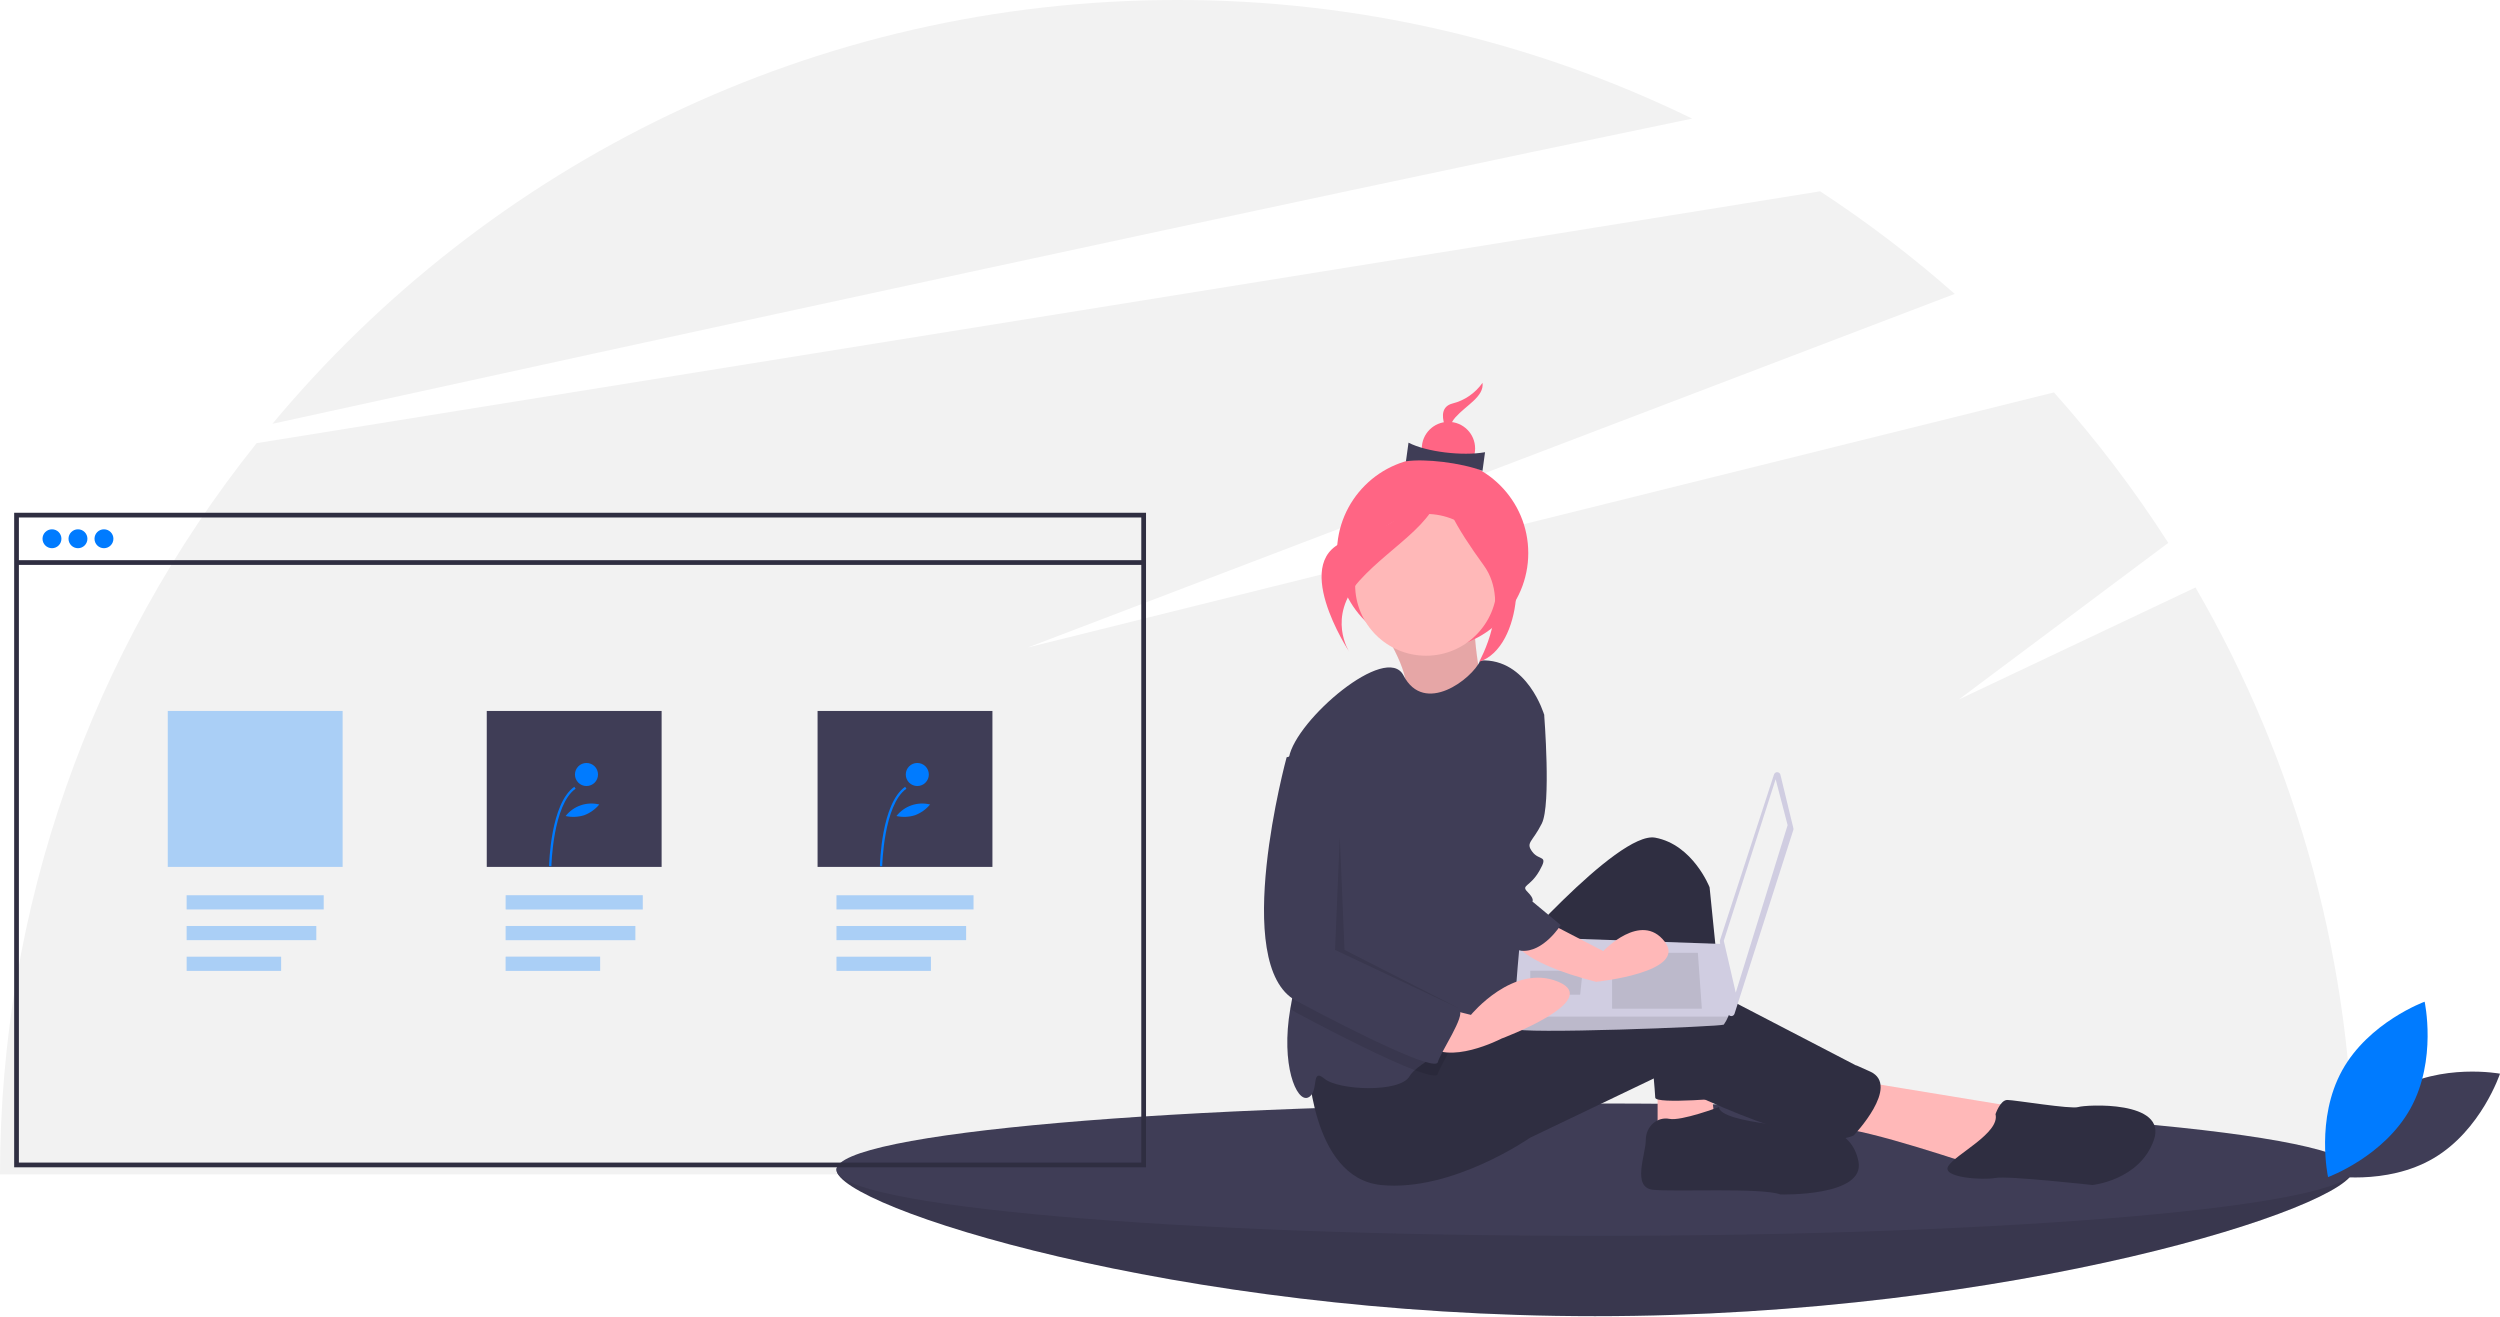
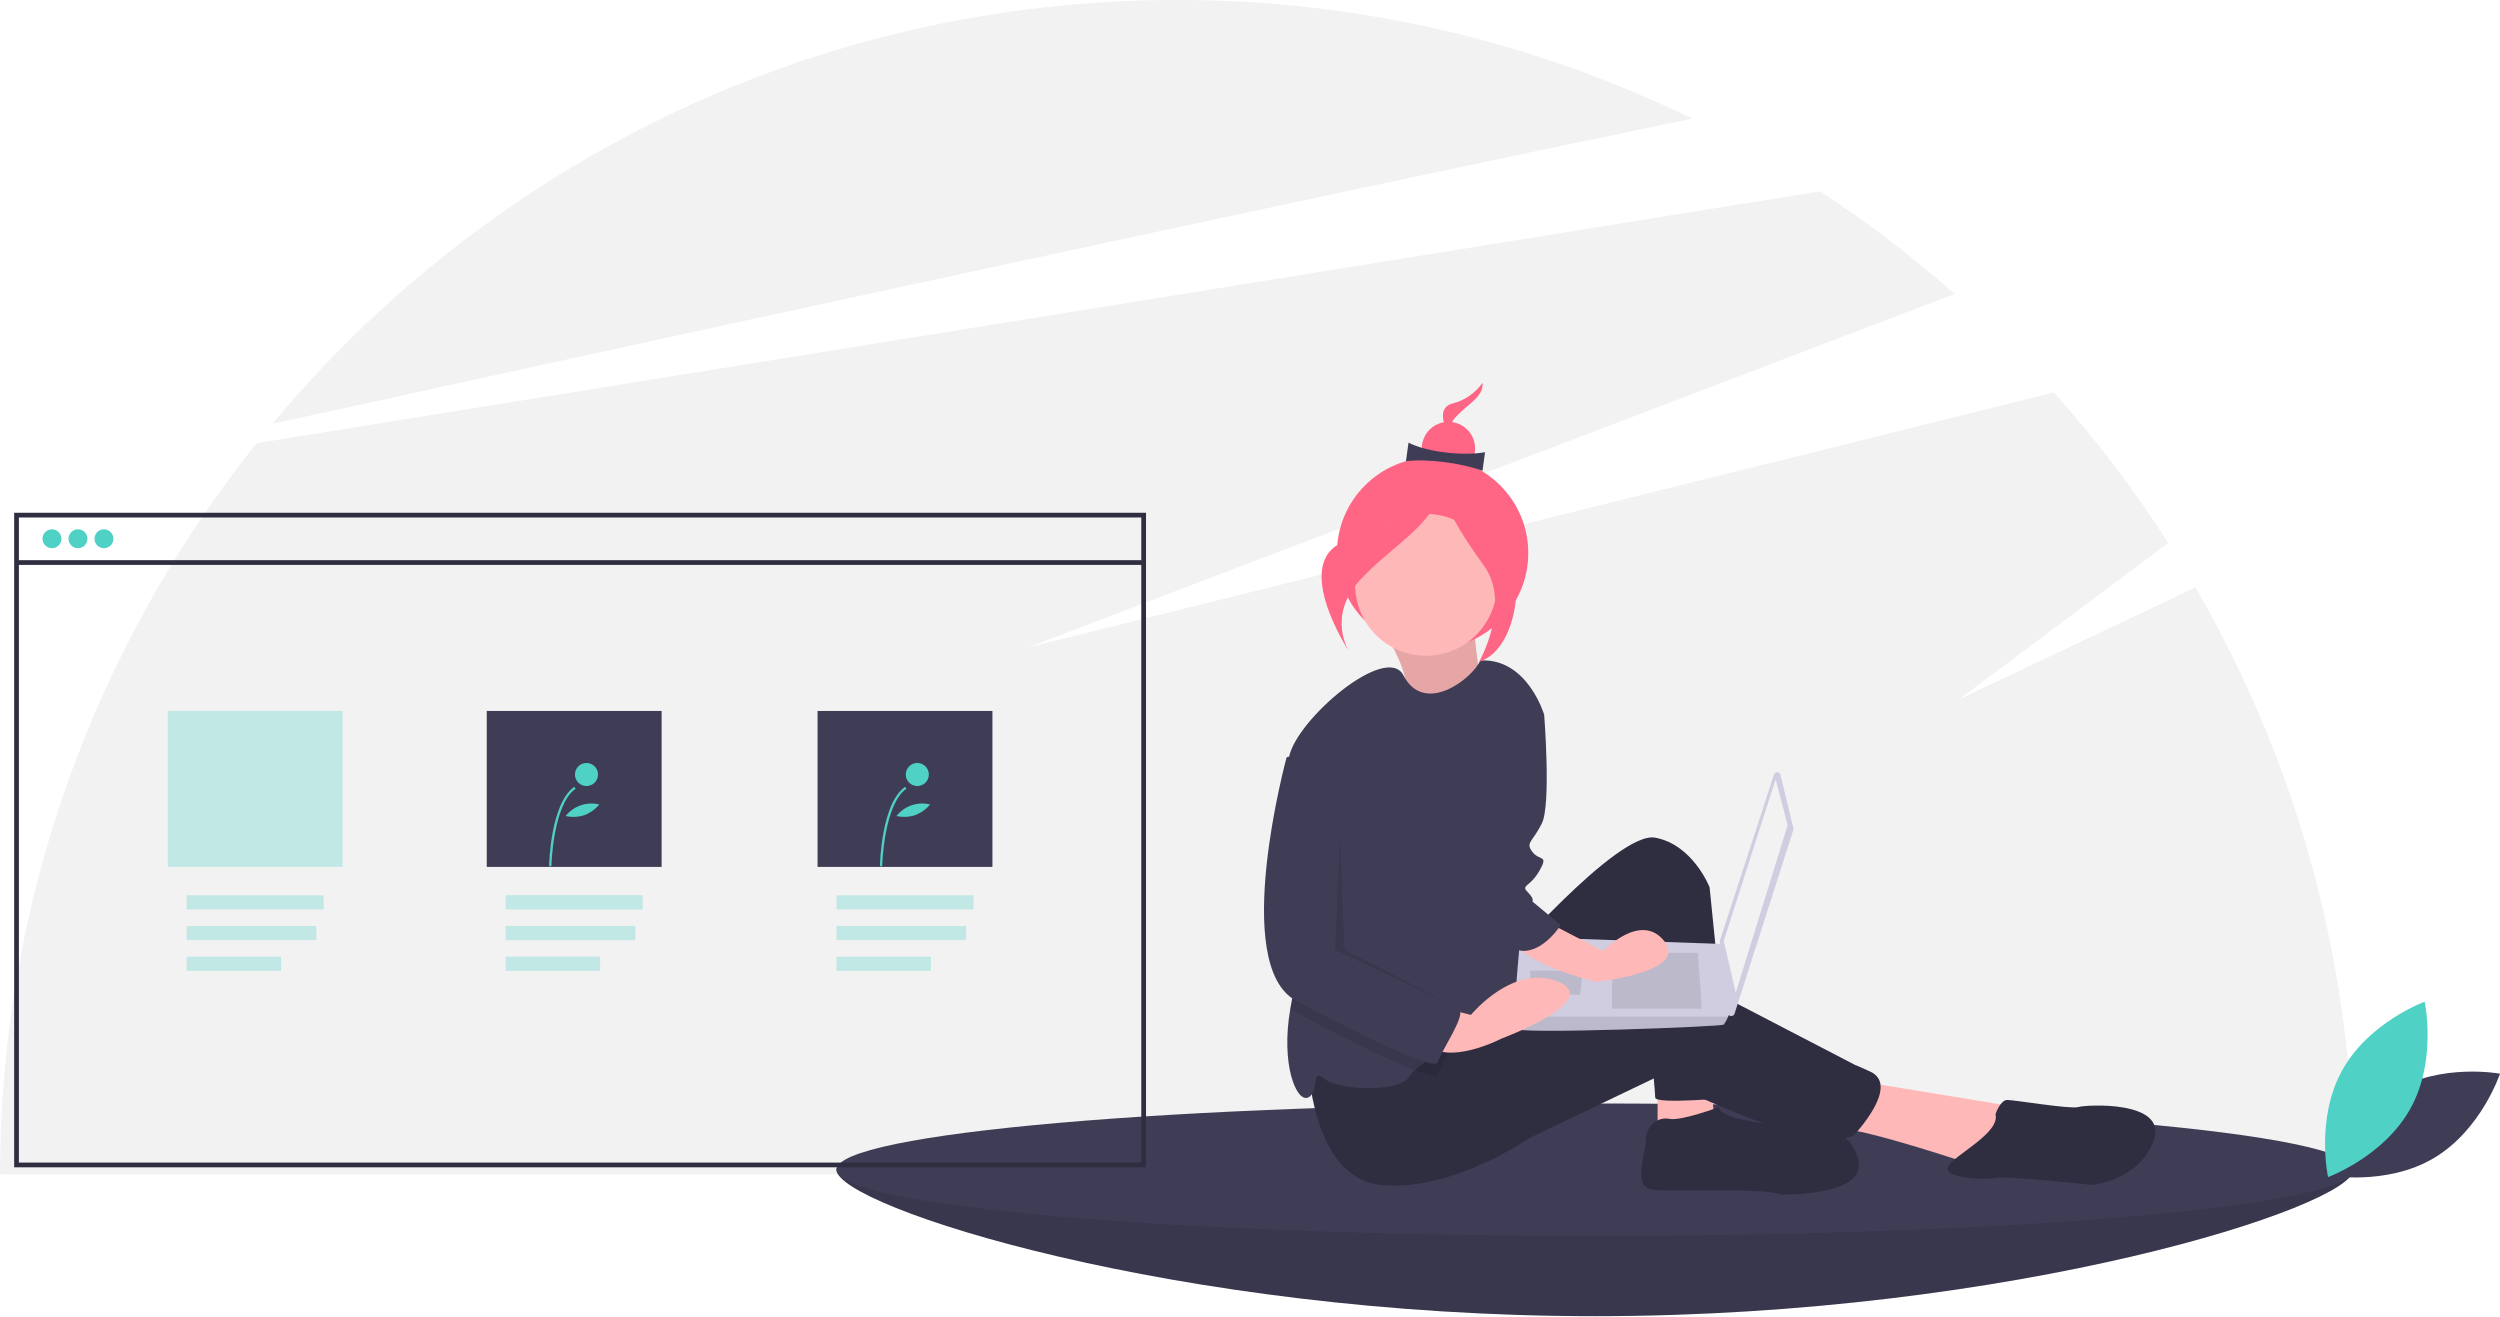
<svg xmlns="http://www.w3.org/2000/svg" id="e8c09660-db65-4061-a2dc-920e909a0453" data-name="Layer 1" width="1057.994" height="557" viewBox="0 0 1057.994 557">
  <path d="M1000.122,420.112,899.997,467.5l88.615-66.262a500.056,500.056,0,0,0-48.384-63.668L505.997,445.5,898.23,295.876a499.981,499.981,0,0,0-56.958-43.414L179.606,359.039A495.88,495.88,0,0,0,71.003,668.5h995.987A495.613,495.613,0,0,0,1000.122,420.112Z" transform="translate(-71.00317 -171.5)" fill="#f2f2f2" />
  <path d="M787.12,221.695A495.972,495.972,0,0,0,568.997,171.5c-153.83,0-291.361,69.753-382.71,179.349C342.713,316.574,615.064,257.243,787.12,221.695Z" transform="translate(-71.00317 -171.5)" fill="#f2f2f2" />
  <path d="M1066.997,666.5c0,15.464-143.717,62-321,62s-321-46.536-321-62,143.717,6,321,6S1066.997,651.036,1066.997,666.5Z" transform="translate(-71.00317 -171.5)" fill="#3f3d56" />
  <path d="M1066.997,666.5c0,15.464-143.717,62-321,62s-321-46.536-321-62,143.717,6,321,6S1066.997,651.036,1066.997,666.5Z" transform="translate(-71.00317 -171.5)" opacity="0.1" />
  <ellipse cx="674.994" cy="495" rx="321" ry="28" fill="#3f3d56" />
  <path d="M656.644,438.626s12.911,20.477,8.3,26.021,34.593,5.683,34.593,5.683-5.889-29.788-4.156-36.643Z" transform="translate(-71.00317 -171.5)" fill="#ffb8b8" />
  <path d="M656.644,438.626s12.911,20.477,8.3,26.021,34.593,5.683,34.593,5.683-5.889-29.788-4.156-36.643Z" transform="translate(-71.00317 -171.5)" opacity="0.1" />
  <circle cx="606.274" cy="234.063" r="40.484" fill="#ff6584" />
  <polygon points="701.494 453.5 701.494 477.5 725.494 472.5 723.494 455.5 701.494 453.5" fill="#ffb8b8" />
  <path d="M857.497,629l67,11-17,25s-47-16-59-16S857.497,629,857.497,629Z" transform="translate(-71.00317 -171.5)" fill="#ffb8b8" />
  <path d="M705.497,581s50-58,66-55,23,21,23,21l9,89s-32,3-32,0-6-67-6-67-47,104-72,35Z" transform="translate(-71.00317 -171.5)" fill="#2f2e41" />
  <path d="M624.497,620s1,50,31,53,63-20,63-20l54-25.87s64,33.87,83,24.87c0,0,20-21,7-27s-1,0-1,0l-77-40s-15-4-41,7-61,16-61,16Z" transform="translate(-71.00317 -171.5)" fill="#2f2e41" />
  <circle cx="603.494" cy="247.5" r="30" fill="#ffb8b8" />
  <path d="M717.497,503l-2,42s1,55-8,59c-4.55,2.02-13.69,6.08-22.14,10.52-6.34,3.32-12.29,6.84-15.61,9.87a11.194,11.194,0,0,0-2.25,2.61c-4,7-30,6-36,1s-2,6-7,8c-4.84,1.94-11.55-13.92-7.44-37.6.13-.79.28-1.59.44-2.4,4.59-22.95-2.62-77.92-1.51-99.16a37.369,37.369,0,0,1,.51-4.84c3-16,41.28-48.56,48.44-34.69,8.82,17.12,29.08,1.48,32.56-6.31,20-1,27,23,27,23Z" transform="translate(-71.00317 -171.5)" fill="#3f3d56" />
  <path d="M798.497,640s-16,6-21,5-10,3-10,9-6,20,3,21,46-1,54,2c0,0,36,1,33-14s-18-14-18-14S798.497,647,798.497,640Z" transform="translate(-71.00317 -171.5)" fill="#2f2e41" />
  <path d="M915.497,643s2-6,5-6,27,4,30,3,38-3,32,14-26,19-26,19-36-4-41-3-23,0-20-5S917.497,651,915.497,643Z" transform="translate(-71.00317 -171.5)" fill="#2f2e41" />
  <path d="M824.471,499.363l5.486,22.63a1.414,1.414,0,0,1-.027.764l-24.886,77.77a1.413,1.413,0,0,1-2.751-.271l-3.443-30.296a1.414,1.414,0,0,1,.061-.598l22.843-70.104A1.413,1.413,0,0,1,824.471,499.363Z" transform="translate(-71.00317 -171.5)" fill="#d0cde1" />
  <polygon points="751.45 329.775 756.515 349.191 734.565 420.104 729.5 398.155 751.45 329.775" fill="#f2f2f2" />
  <path d="M711.862,606.8c.844,2.533,87.797-.844,88.641-1.688a18.324,18.324,0,0,0,1.857-3.377c.794-1.688,1.52-3.377,1.52-3.377l-3.377-27.335-86.109-3.056s-2.153,23.165-2.592,33.768A25.331,25.331,0,0,0,711.862,606.8Z" transform="translate(-71.00317 -171.5)" fill="#d0cde1" />
  <polygon points="718.526 403.22 720.214 426.858 682.225 426.858 682.225 403.22 718.526 403.22" opacity="0.1" />
  <polygon points="669.562 410.818 669.789 410.773 668.718 420.949 647.612 420.949 647.612 410.818 669.562 410.818" opacity="0.1" />
  <path d="M711.862,606.8c.844,2.533,87.797-.844,88.641-1.688a18.324,18.324,0,0,0,1.857-3.377H711.803A25.331,25.331,0,0,0,711.862,606.8Z" transform="translate(-71.00317 -171.5)" opacity="0.1" />
  <path d="M698.409,333.5a22.13,22.13,0,0,1-12.769,8.778c-8.929,2.391-.073,15.809-.073,15.809s-3.22-4.879,1.425-10.046S699.112,339.34,698.409,333.5Z" transform="translate(-71.00317 -171.5)" fill="#ff6584" />
  <circle cx="612.982" cy="189.806" r="11.283" fill="#ff6584" />
  <path d="M698.39,370.762c-9.198-3.479-24.513-5.243-32.392-4.037l1.081-7.891c7.575,3.915,22.82,5.755,32.392,4.037Z" transform="translate(-71.00317 -171.5)" fill="#3f3d56" />
  <path d="M680.592,373.587s-11.527,19.174-38.332,26.351-.219,47.458-.219,47.458-9.668-14.647,4.277-30.159S682.702,391.12,680.592,373.587Z" transform="translate(-71.00317 -171.5)" fill="#ff6584" />
  <path d="M681.507,372.422s11.074,26.336,23.231,28.826,11.235,44.103-7.777,50.344c0,0,13.863-24.396,2.013-40.757S679.64,381.54,681.507,372.422Z" transform="translate(-71.00317 -171.5)" fill="#ff6584" />
  <path d="M685.357,614.52c-2.47,4.67-5.37,9.52-5.86,11.48-.33,1.33-3.99.56-9.75-1.61-11.55-4.37-31.57-14.38-50.25-24.39a15.775,15.775,0,0,1-2.44-1.6c.13-.79.28-1.59.44-2.4,4.59-22.95-2.62-77.92-1.51-99.16l8.51-2.84,17,16v68s44,24,47,26C690.027,605.02,687.917,609.67,685.357,614.52Z" transform="translate(-71.00317 -171.5)" opacity="0.1" />
  <path d="M722.497,560l27,14s16-17,26-4-29,17-29,17-34-8-35-19S722.497,560,722.497,560Z" transform="translate(-71.00317 -171.5)" fill="#ffb8b8" />
  <path d="M677.497,597l16,4s18-22,37-14-24,24-24,24-23,12-32,2S677.497,597,677.497,597Z" transform="translate(-71.00317 -171.5)" fill="#ffb8b8" />
  <path d="M712.497,465c1,1,12,9,12,9s3,38-1,46-7,8-4,12,7,1,3,8-8,6-5,9,2,4,2,4l12,10s-7.362,11.726-16.681,10.863S697.497,528,697.497,528Z" transform="translate(-71.00317 -171.5)" fill="#3f3d56" />
  <path d="M624.497,489l-9,3s-24,88,4,103,59,30,60,26,12-20,9-22-47-26-47-26V505Z" transform="translate(-71.00317 -171.5)" fill="#3f3d56" />
  <polygon points="566.994 354 564.994 402 617.994 427 568.994 402 566.994 354" opacity="0.1" />
  <path d="M1084.097,633.143c-20.155,11.884-28.088,35.774-28.088,35.774s24.745,4.621,44.9-7.263,28.088-35.774,28.088-35.774S1104.252,621.259,1084.097,633.143Z" transform="translate(-71.00317 -171.5)" fill="#3f3d56" />
-   <path d="M1091.16,640.511c-11.287,20.496-34.933,29.128-34.933,29.128s-5.347-24.598,5.94-45.094,34.933-29.128,34.933-29.128S1102.446,620.016,1091.16,640.511Z" transform="translate(-71.00317 -171.5)" fill="#007bff" />
-   <circle cx="21.994" cy="228" r="4" fill="#007bff" />
-   <circle cx="32.994" cy="228" r="4" fill="#007bff" />
-   <circle cx="43.994" cy="228" r="4" fill="#007bff" />
-   <rect x="78.994" y="378.873" width="58" height="6" fill="#007bff" opacity="0.3" />
-   <rect x="78.994" y="391.873" width="54.865" height="6" fill="#007bff" opacity="0.3" />
-   <rect x="78.994" y="404.873" width="39.973" height="6" fill="#007bff" opacity="0.3" />
+   <path d="M1091.16,640.511c-11.287,20.496-34.933,29.128-34.933,29.128s-5.347-24.598,5.94-45.094,34.933-29.128,34.933-29.128S1102.446,620.016,1091.16,640.511Z" transform="translate(-71.00317 -171.5)" fill="#4fd1c5" />
+   <circle cx="21.994" cy="228" r="4" fill="#4fd1c5" />
+   <circle cx="32.994" cy="228" r="4" fill="#4fd1c5" />
+   <circle cx="43.994" cy="228" r="4" fill="#4fd1c5" />
+   <rect x="78.994" y="378.873" width="58" height="6" fill="#4fd1c5" opacity="0.3" />
+   <rect x="78.994" y="391.873" width="54.865" height="6" fill="#4fd1c5" opacity="0.3" />
+   <rect x="78.994" y="404.873" width="39.973" height="6" fill="#4fd1c5" opacity="0.3" />
  <g opacity="0.3">
-     <rect x="213.994" y="378.873" width="58" height="6" fill="#007bff" />
-     <rect x="213.994" y="391.873" width="54.865" height="6" fill="#007bff" />
-     <rect x="213.994" y="404.873" width="39.973" height="6" fill="#007bff" />
-     <rect x="213.994" y="378.873" width="58" height="6" fill="#007bff" opacity="0.3" />
-     <rect x="213.994" y="391.873" width="54.865" height="6" fill="#007bff" opacity="0.3" />
-     <rect x="213.994" y="404.873" width="39.973" height="6" fill="#007bff" opacity="0.3" />
+     <rect x="213.994" y="378.873" width="58" height="6" fill="#4fd1c5" />
+     <rect x="213.994" y="391.873" width="54.865" height="6" fill="#4fd1c5" />
+     <rect x="213.994" y="404.873" width="39.973" height="6" fill="#4fd1c5" />
+     <rect x="213.994" y="378.873" width="58" height="6" fill="#4fd1c5" opacity="0.3" />
+     <rect x="213.994" y="391.873" width="54.865" height="6" fill="#4fd1c5" opacity="0.3" />
+     <rect x="213.994" y="404.873" width="39.973" height="6" fill="#4fd1c5" opacity="0.3" />
  </g>
-   <rect x="353.994" y="378.873" width="58" height="6" fill="#007bff" opacity="0.3" />
-   <rect x="353.994" y="391.873" width="54.865" height="6" fill="#007bff" opacity="0.3" />
-   <rect x="353.994" y="404.873" width="39.973" height="6" fill="#007bff" opacity="0.3" />
-   <rect x="70.994" y="300.873" width="74" height="66" fill="#007bff" opacity="0.3" />
+   <rect x="353.994" y="378.873" width="58" height="6" fill="#4fd1c5" opacity="0.3" />
+   <rect x="353.994" y="391.873" width="54.865" height="6" fill="#4fd1c5" opacity="0.3" />
+   <rect x="353.994" y="404.873" width="39.973" height="6" fill="#4fd1c5" opacity="0.3" />
+   <rect x="70.994" y="300.873" width="74" height="66" fill="#4fd1c5" opacity="0.3" />
  <rect x="205.994" y="300.873" width="74" height="66" fill="#3f3d56" />
  <rect x="345.994" y="300.873" width="74" height="66" fill="#3f3d56" />
-   <path d="M304.355,538.095l-.976-.019c.021-1.081.631-26.561,10.662-33.604l.561.799C304.976,512.03,304.36,537.835,304.355,538.095Z" transform="translate(-71.00317 -171.5)" fill="#007bff" />
-   <circle cx="248.2" cy="327.768" r="4.881" fill="#007bff" />
-   <path d="M318.216,516.504a15.198,15.198,0,0,1-7.841.339,13.85,13.85,0,0,1,14.24-4.884A15.198,15.198,0,0,1,318.216,516.504Z" transform="translate(-71.00317 -171.5)" fill="#007bff" />
-   <path d="M444.355,538.095l-.976-.019c.021-1.081.631-26.561,10.662-33.604l.561.799C444.976,512.03,444.36,537.835,444.355,538.095Z" transform="translate(-71.00317 -171.5)" fill="#007bff" />
-   <circle cx="388.2" cy="327.768" r="4.881" fill="#007bff" />
-   <path d="M458.216,516.504a15.198,15.198,0,0,1-7.841.339,13.85,13.85,0,0,1,14.24-4.884A15.198,15.198,0,0,1,458.216,516.504Z" transform="translate(-71.00317 -171.5)" fill="#007bff" />
+   <path d="M304.355,538.095l-.976-.019c.021-1.081.631-26.561,10.662-33.604l.561.799C304.976,512.03,304.36,537.835,304.355,538.095Z" transform="translate(-71.00317 -171.5)" fill="#4fd1c5" />
+   <circle cx="248.2" cy="327.768" r="4.881" fill="#4fd1c5" />
+   <path d="M318.216,516.504a15.198,15.198,0,0,1-7.841.339,13.85,13.85,0,0,1,14.24-4.884A15.198,15.198,0,0,1,318.216,516.504Z" transform="translate(-71.00317 -171.5)" fill="#4fd1c5" />
+   <path d="M444.355,538.095l-.976-.019c.021-1.081.631-26.561,10.662-33.604l.561.799C444.976,512.03,444.36,537.835,444.355,538.095Z" transform="translate(-71.00317 -171.5)" fill="#4fd1c5" />
+   <circle cx="388.2" cy="327.768" r="4.881" fill="#4fd1c5" />
+   <path d="M458.216,516.504a15.198,15.198,0,0,1-7.841.339,13.85,13.85,0,0,1,14.24-4.884A15.198,15.198,0,0,1,458.216,516.504Z" transform="translate(-71.00317 -171.5)" fill="#4fd1c5" />
  <path d="M555.997,665.5h-479v-277h479Zm-477-2h475v-273h-475Z" transform="translate(-71.00317 -171.5)" fill="#2f2e41" />
  <rect x="6.994" y="237.065" width="477" height="2" fill="#2f2e41" />
</svg>
